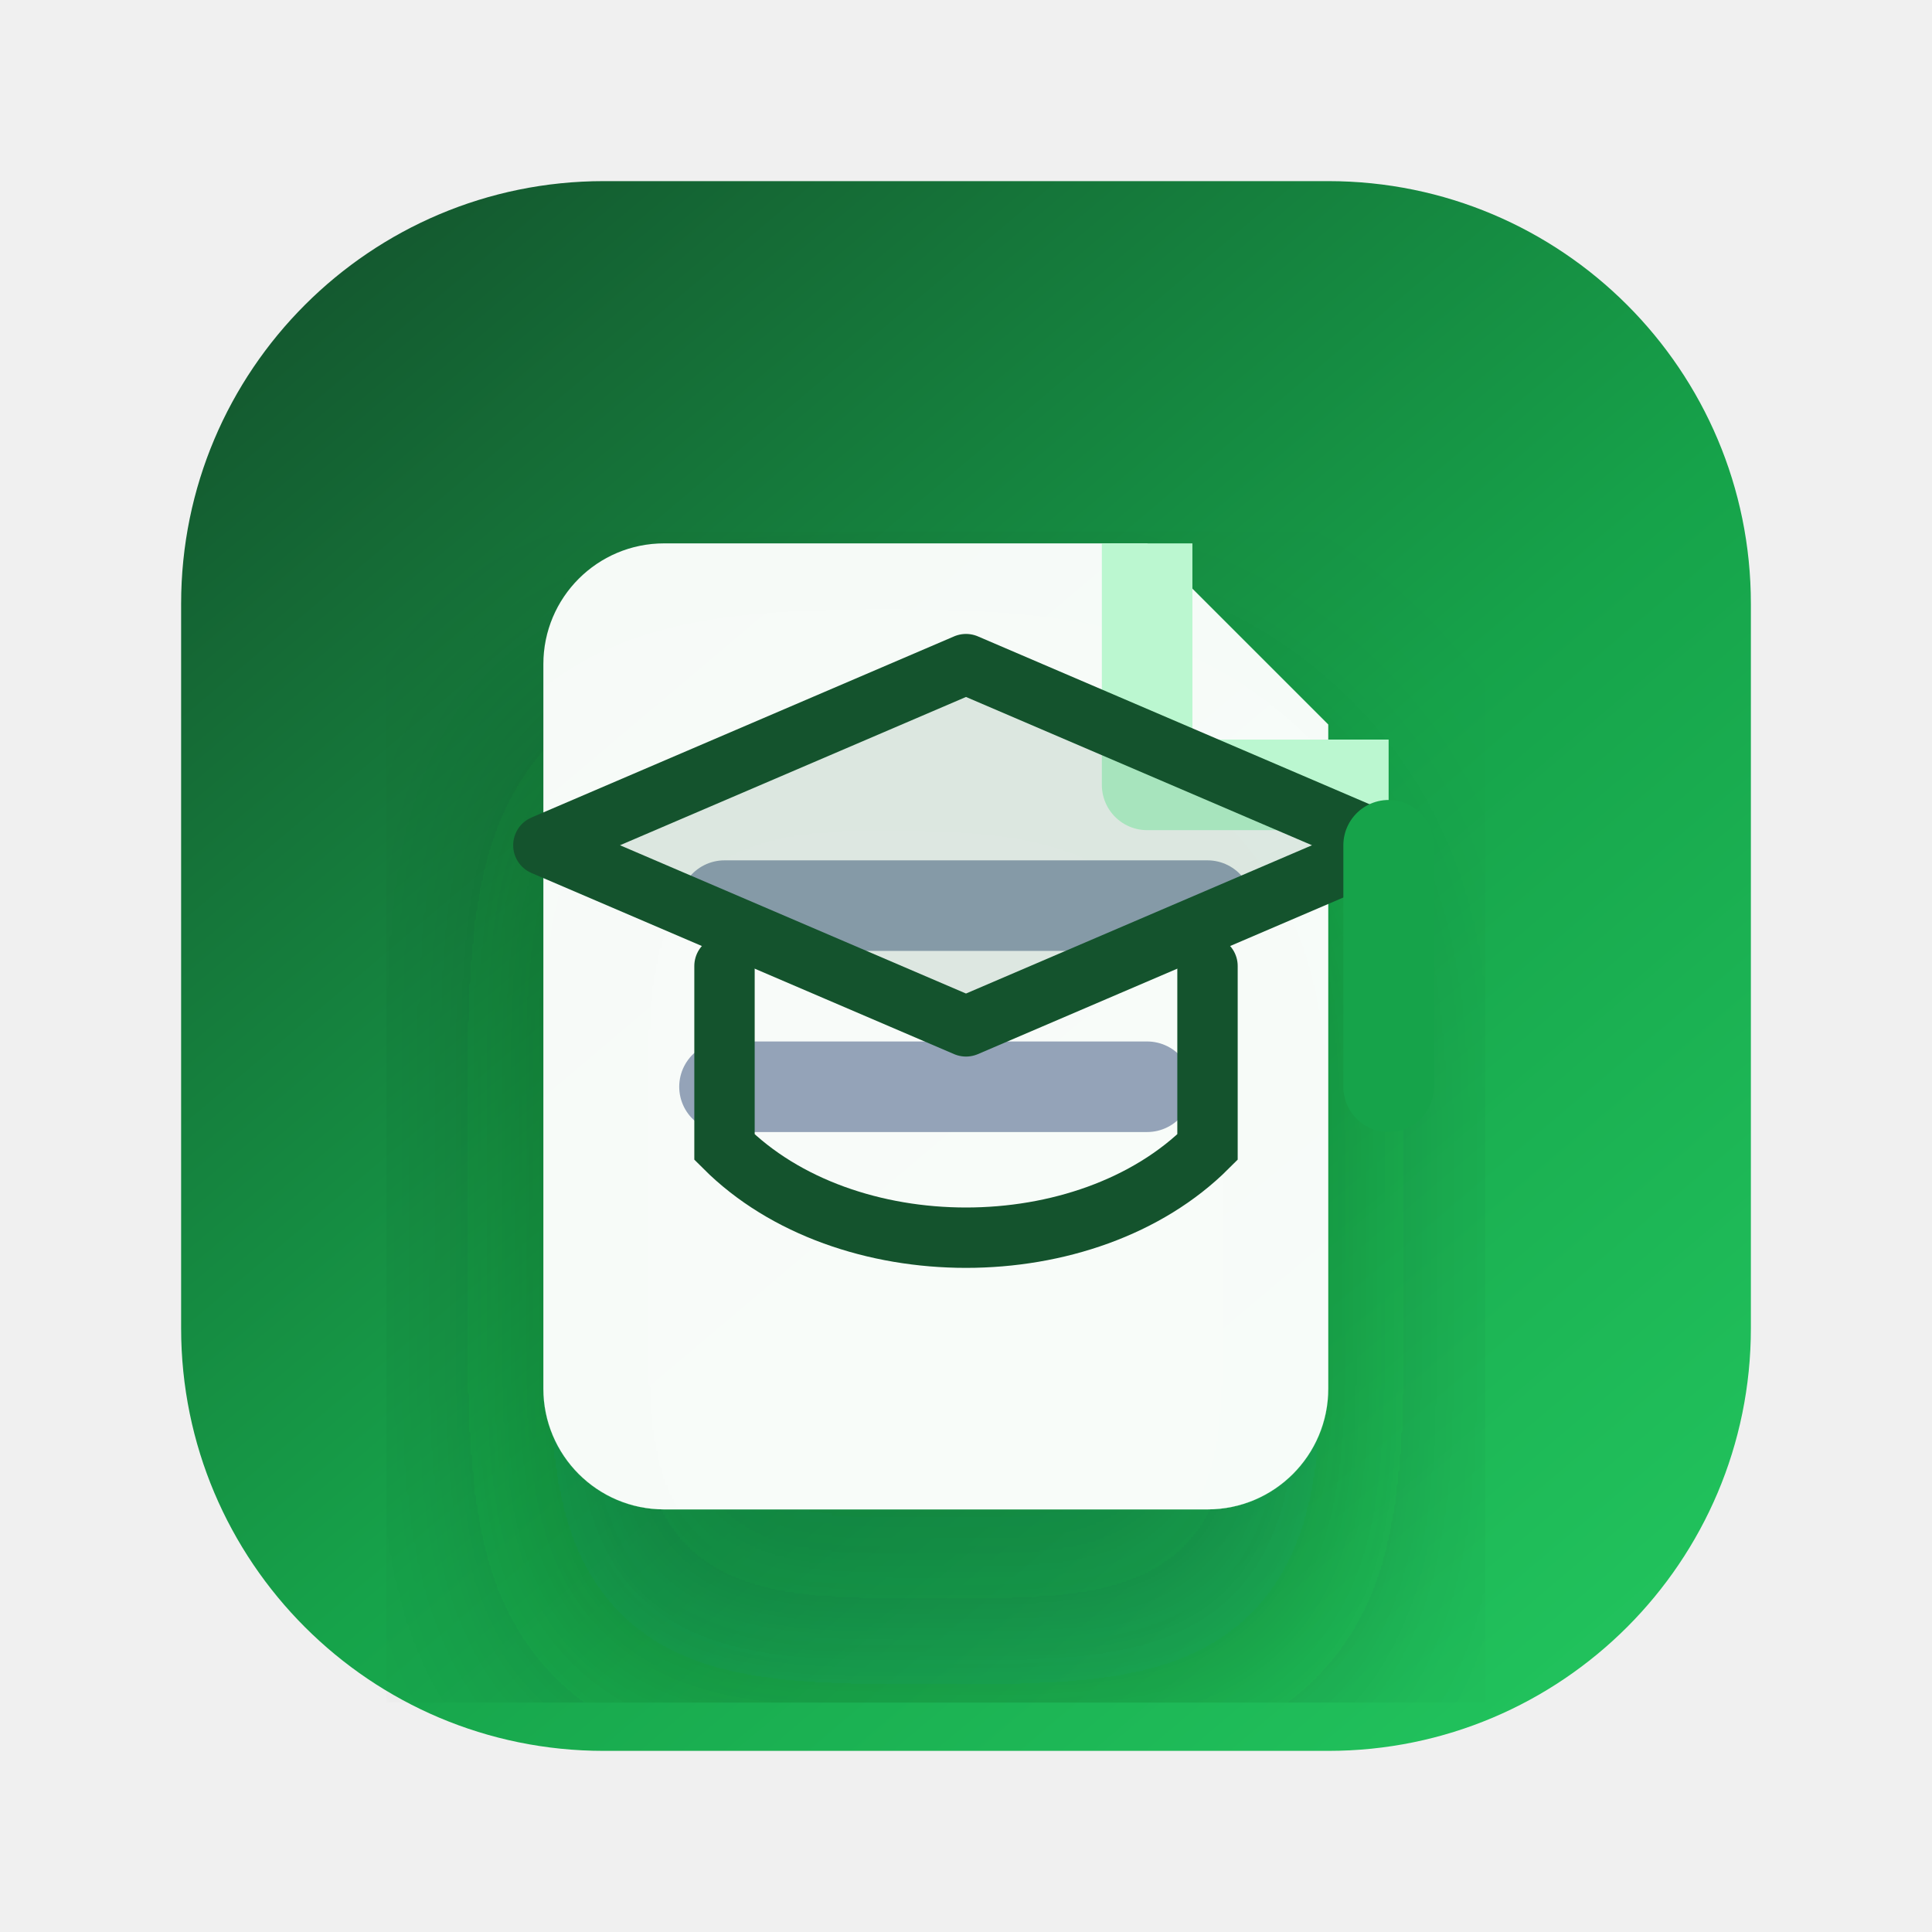
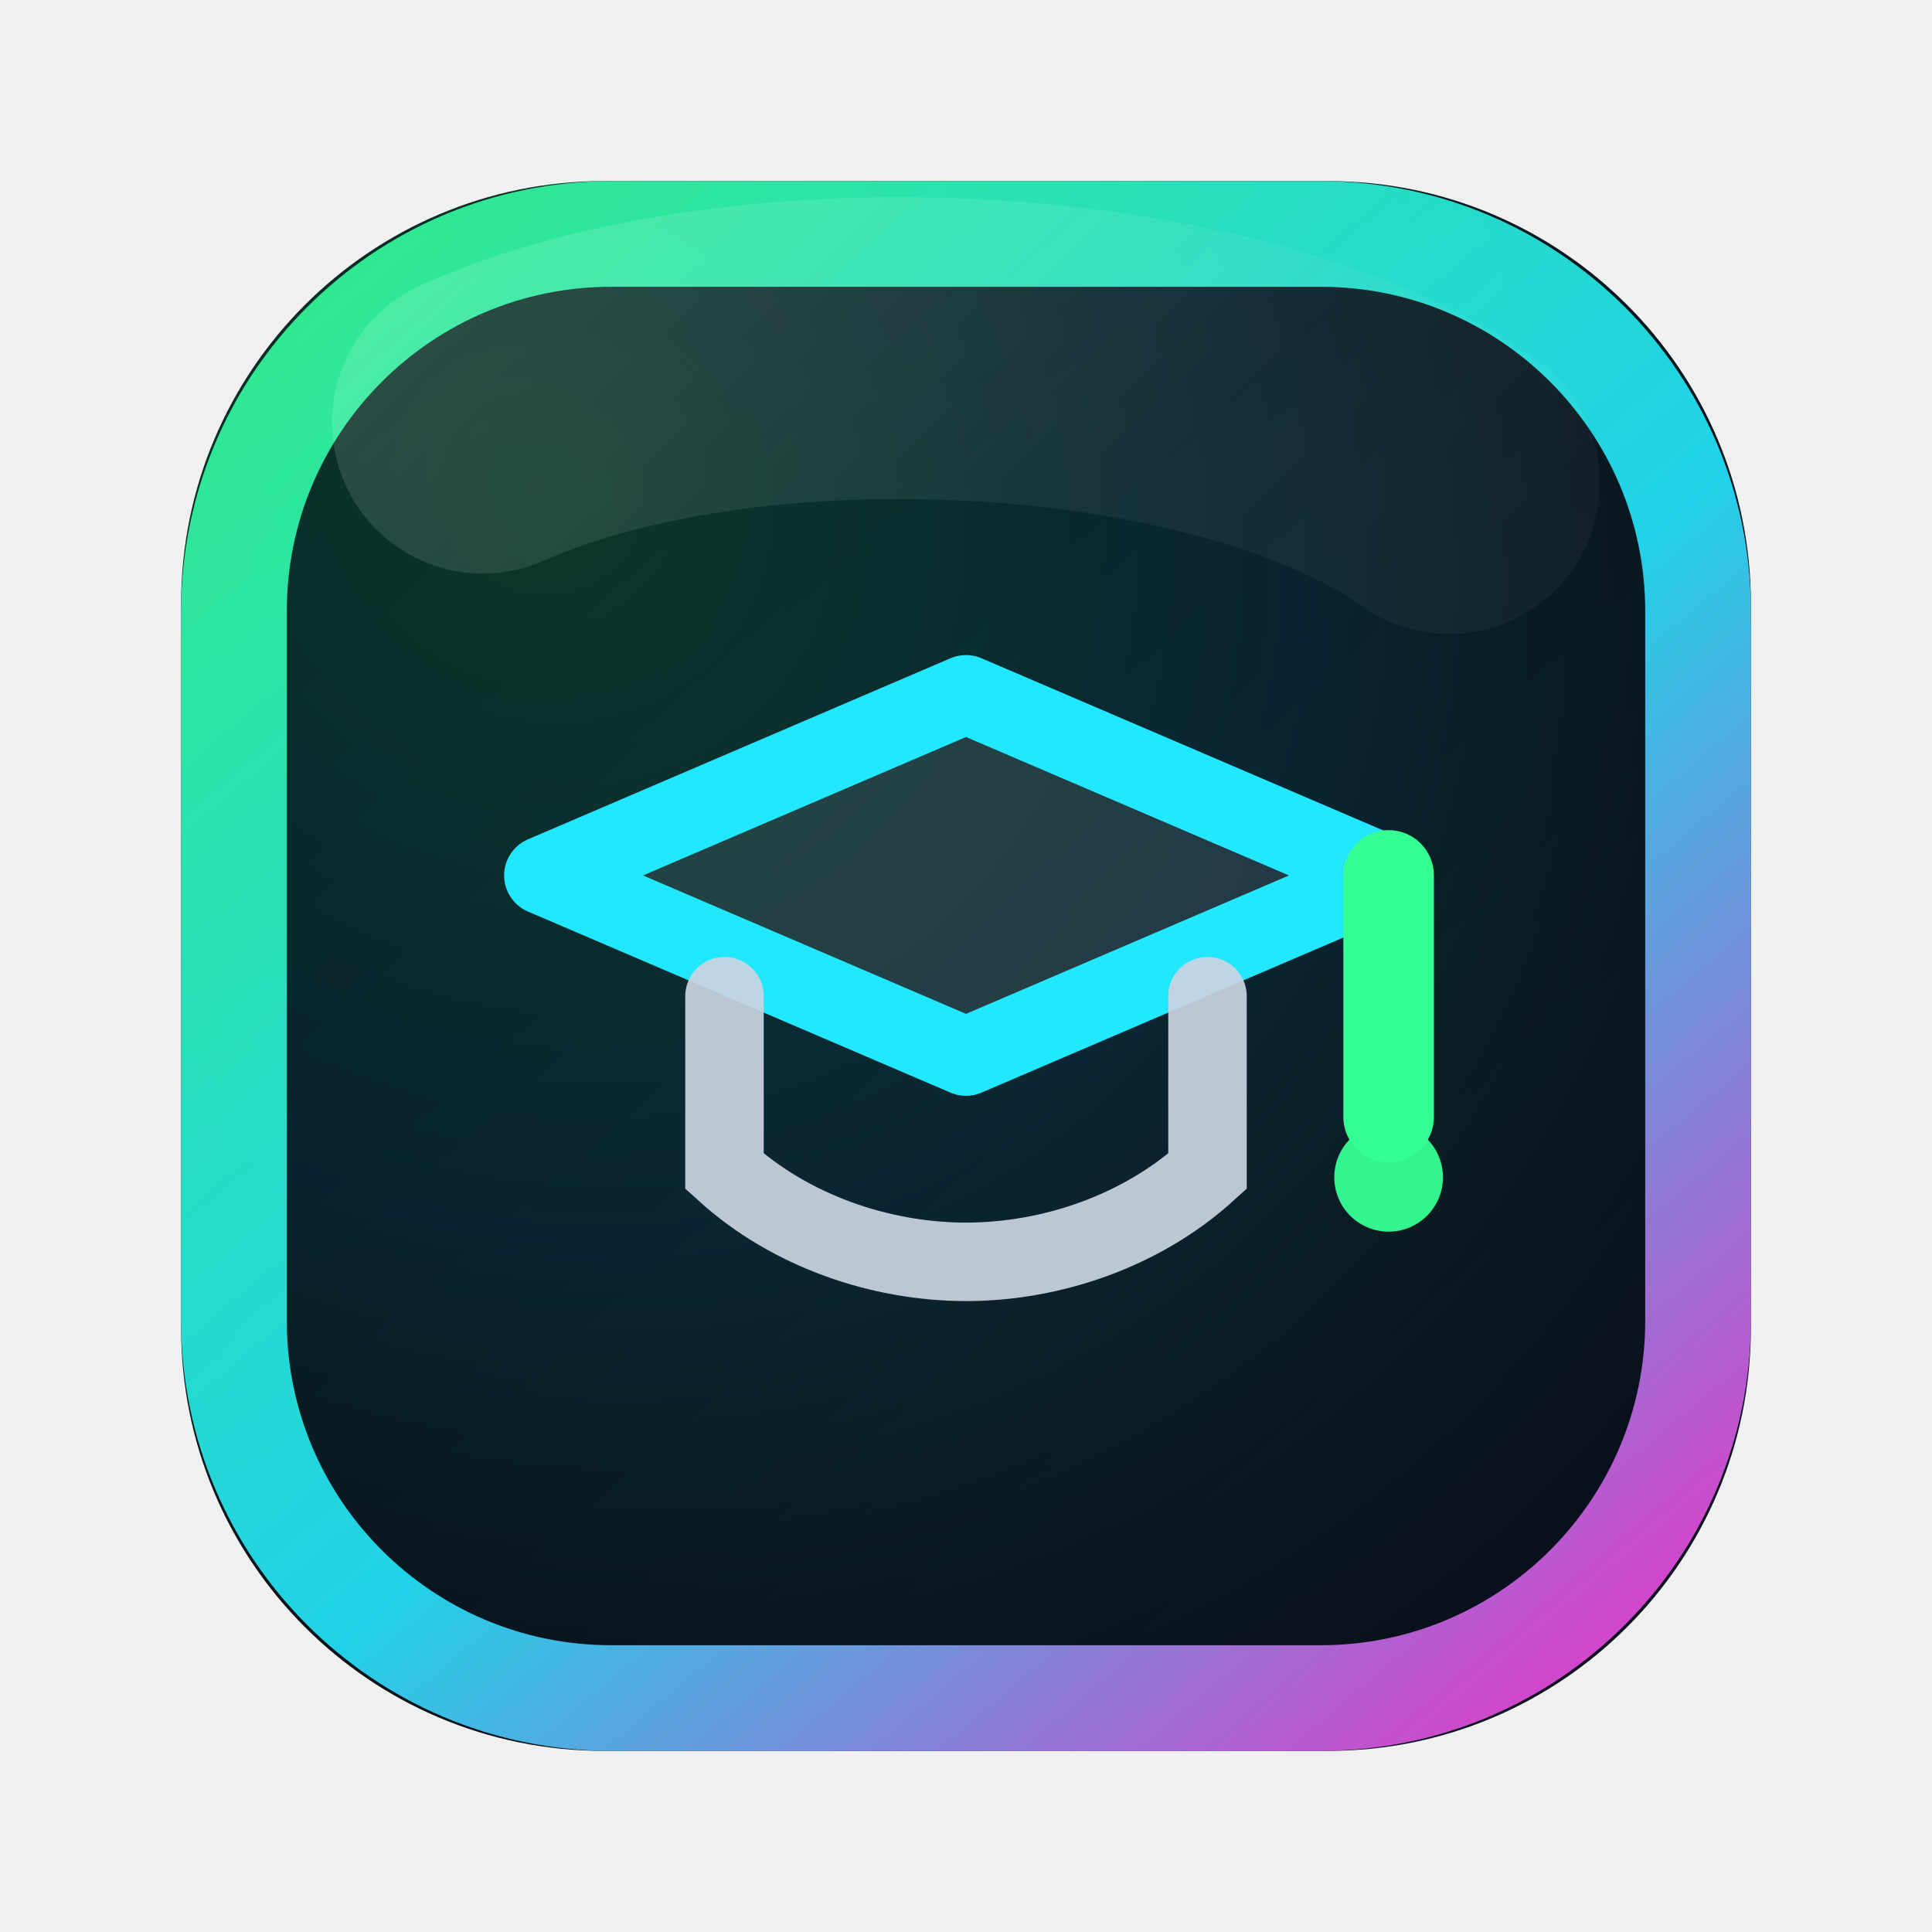
- <svg xmlns="http://www.w3.org/2000/svg" viewBox="0 0 64 64">
+ <svg xmlns="http://www.w3.org/2000/svg" viewBox="0 0 64 64" shape-rendering="geometricPrecision">
  <defs>
-     <linearGradient id="g" x1="10" y1="6" x2="54" y2="58" gradientUnits="userSpaceOnUse">
-       <stop offset="0" stop-color="#14532d" />
-       <stop offset="0.55" stop-color="#16a34a" />
-       <stop offset="1" stop-color="#22c55e" />
+     <linearGradient id="bg" x1="10" y1="8" x2="54" y2="58" gradientUnits="userSpaceOnUse">
+       <stop offset="0" stop-color="#02030a" />
+       <stop offset="1" stop-color="#0b1220" />
    </linearGradient>
-     <filter id="s" x="-20%" y="-20%" width="140%" height="140%">
-       <feDropShadow dx="0" dy="6" stdDeviation="4" flood-color="#052e16" flood-opacity="0.32" />
-     </filter>
+     <radialGradient id="glow" cx="0" cy="0" r="1" gradientUnits="userSpaceOnUse" gradientTransform="translate(18 16) rotate(50) scale(48 44)">
+       <stop offset="0" stop-color="#35ff93" stop-opacity="0.20" />
+       <stop offset="0.55" stop-color="#22e8ff" stop-opacity="0.12" />
+       <stop offset="1" stop-color="#35ff93" stop-opacity="0" />
+     </radialGradient>
+     <linearGradient id="ring" x1="10" y1="6" x2="54" y2="58" gradientUnits="userSpaceOnUse">
+       <stop offset="0" stop-color="#35ff93" />
+       <stop offset="0.55" stop-color="#22e8ff" />
+       <stop offset="1" stop-color="#ff38da" />
+     </linearGradient>
+     <linearGradient id="glass" x1="12" y1="10" x2="54" y2="54" gradientUnits="userSpaceOnUse">
+       <stop offset="0" stop-color="#ffffff" stop-opacity="0.14" />
+       <stop offset="0.35" stop-color="#ffffff" stop-opacity="0.05" />
+       <stop offset="1" stop-color="#ffffff" stop-opacity="0" />
+     </linearGradient>
  </defs>
-   <rect x="6" y="6" width="52" height="52" rx="14" fill="url(#g)" />
-   <path filter="url(#s)" d="M22 18h16l6 6v22a4 4 0 0 1-4 4H22a4 4 0 0 1-4-4V22a4 4 0 0 1 4-4Z" fill="#ffffff" fill-opacity="0.96" />
-   <path d="M38 18v8h8" fill="none" stroke="#bbf7d0" stroke-width="3" stroke-linejoin="round" />
-   <path d="M24 30h16" stroke="#94a3b8" stroke-width="3" stroke-linecap="round" />
-   <path d="M24 36h14" stroke="#94a3b8" stroke-width="3" stroke-linecap="round" />
-   <path d="M18 28l14-6 14 6-14 6-14-6Z" fill="#14532d" fill-opacity="0.12" stroke="#14532d" stroke-width="2" stroke-linejoin="round" />
-   <path d="M24 32v6c2 2 5 3 8 3s6-1 8-3v-6" fill="none" stroke="#14532d" stroke-width="2" stroke-linecap="round" />
-   <path d="M46 28v8" stroke="#16a34a" stroke-width="3" stroke-linecap="round" />
+   <rect x="6" y="6" width="52" height="52" rx="14" fill="url(#bg)" />
+   <rect x="6" y="6" width="52" height="52" rx="14" fill="url(#glow)" />
+   <rect x="7.75" y="7.75" width="48.5" height="48.5" rx="12.5" fill="none" stroke="url(#ring)" stroke-width="3.5" opacity="0.9" />
+   <path d="M16 14c9-4 25-3 32 2" fill="none" stroke="url(#glass)" stroke-width="10" stroke-linecap="round" />
+   <path d="M18 29l14-6 14 6-14 6-14-6Z" fill="#ffffff" fill-opacity="0.10" stroke="#22e8ff" stroke-width="2.6" stroke-linejoin="round" />
+   <path d="M24 33v5.8c2.2 2 5.2 3 8 3s5.8-1 8-3V33" fill="none" stroke="#cbd5e1" stroke-width="2.6" stroke-linecap="round" opacity="0.92" />
+   <path d="M46 29v8" stroke="#35ff93" stroke-width="3" stroke-linecap="round" />
+   <circle cx="46" cy="39" r="1.8" fill="#35ff93" opacity="0.95" />
</svg>
